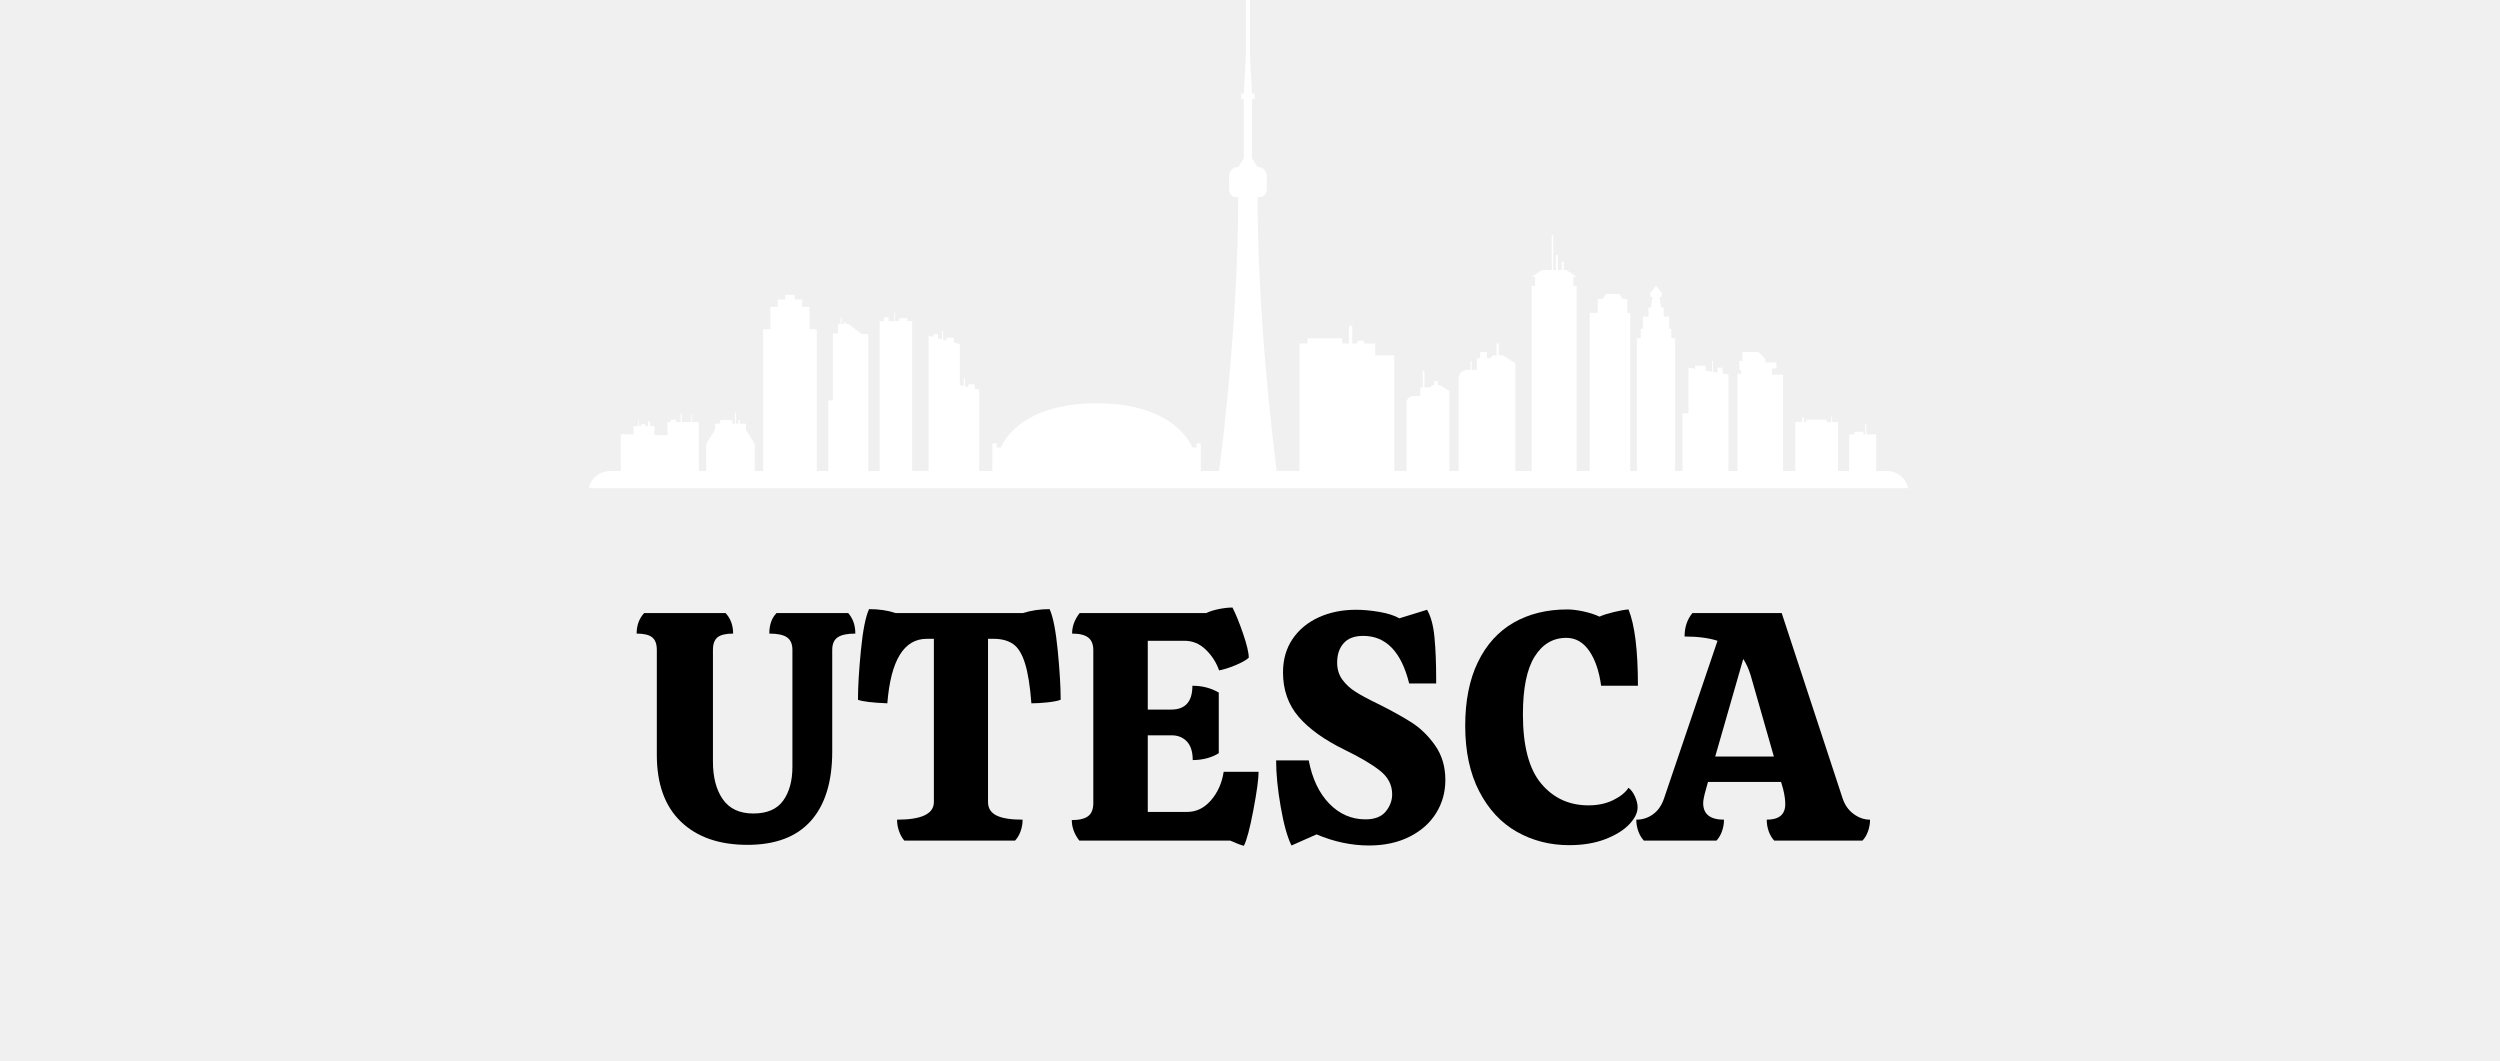
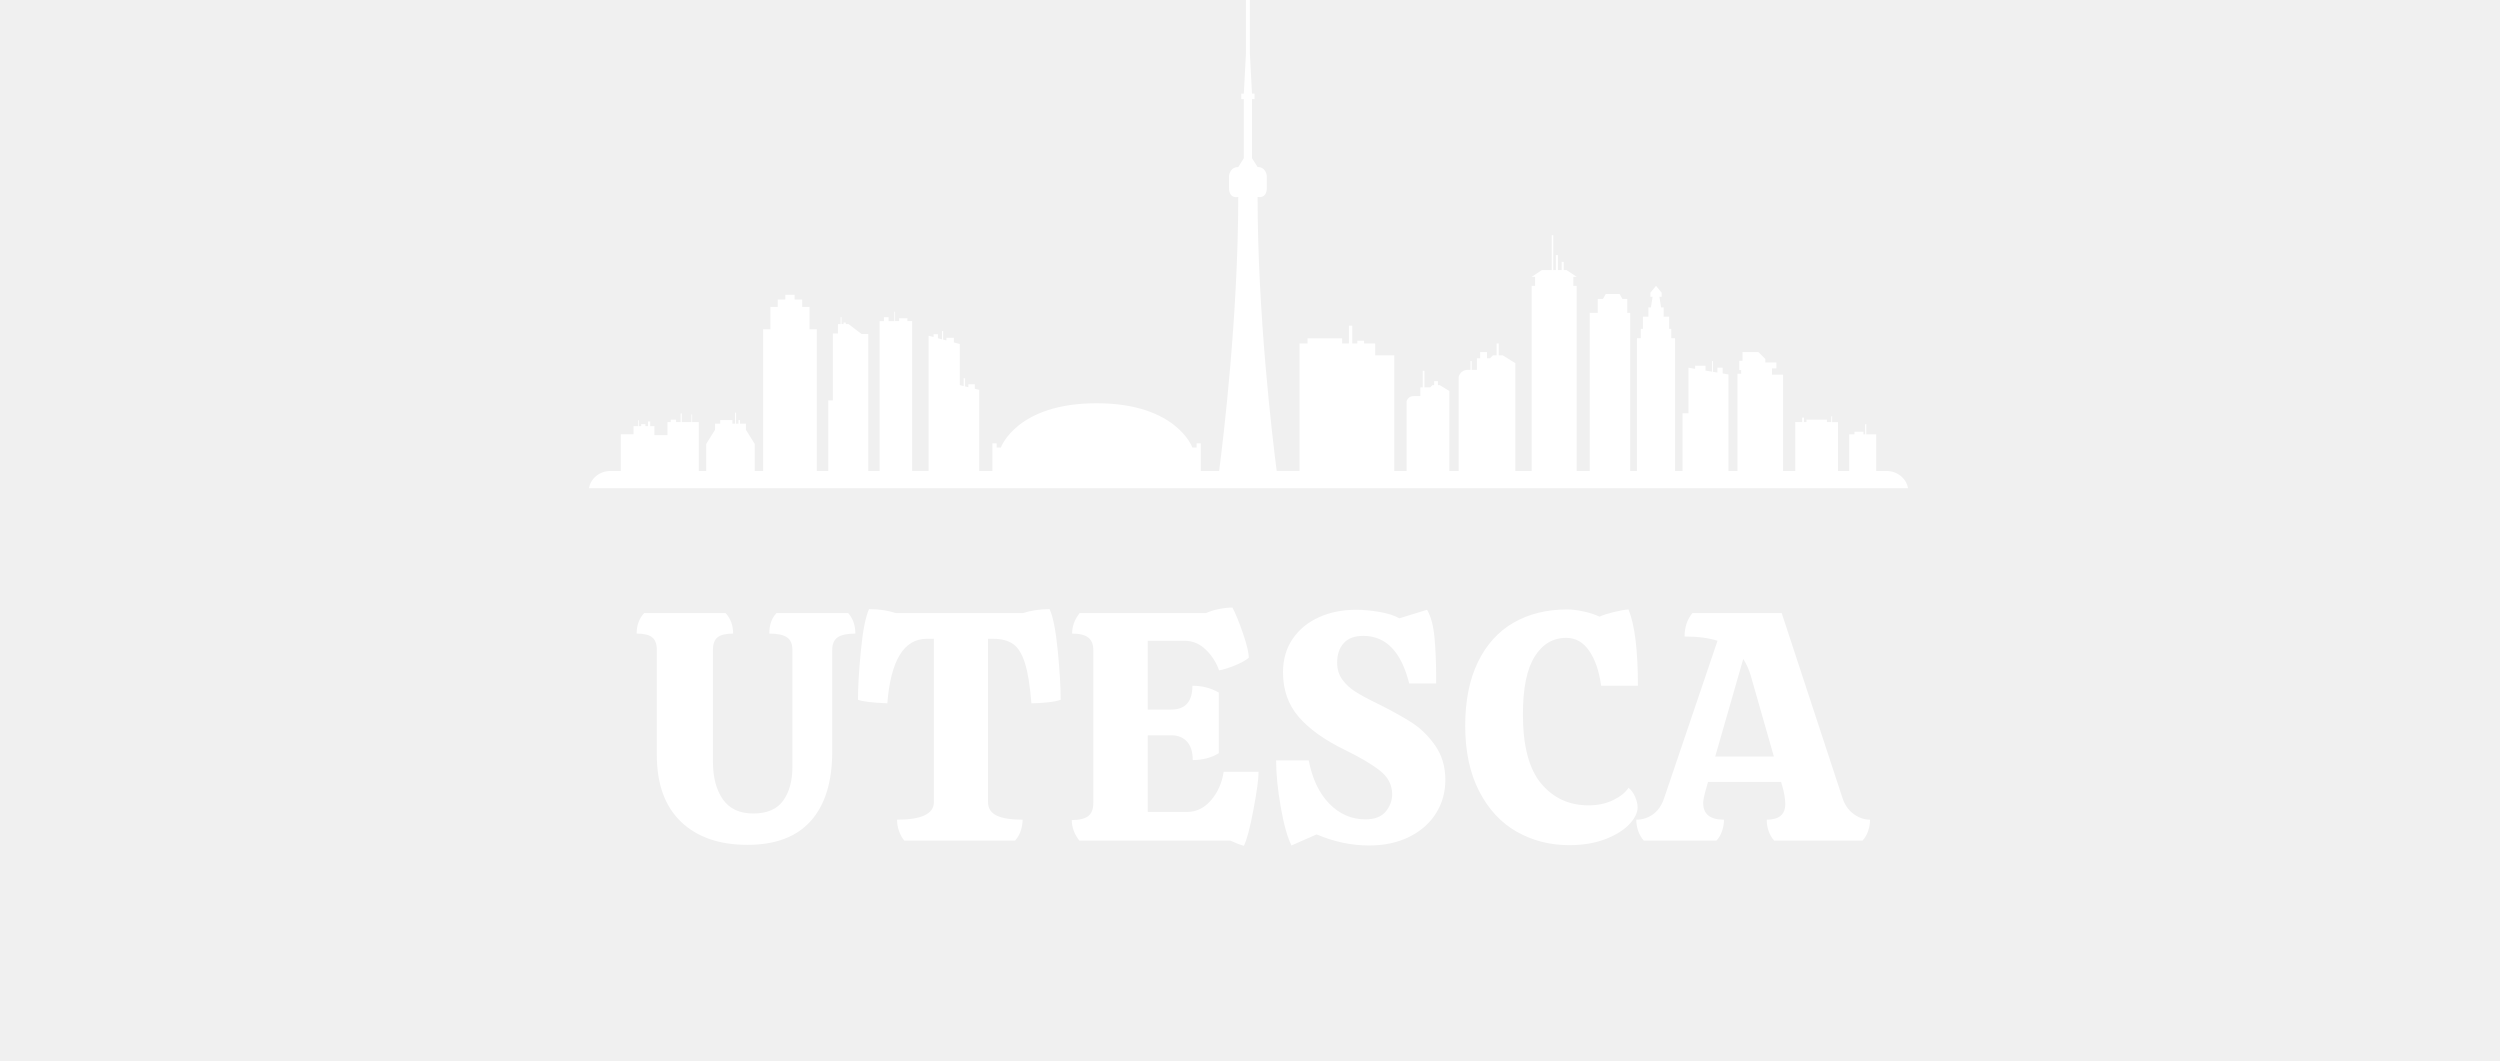
<svg xmlns="http://www.w3.org/2000/svg" width="658" zoomAndPan="magnify" viewBox="0 0 493.5 209.25" height="279" preserveAspectRatio="xMidYMid meet" version="1.0">
  <defs>
    <g />
    <clipPath id="22f23664f2">
      <path d="M 116.215 0 L 377 0 L 377 96.406 L 116.215 96.406 Z M 116.215 0 " clip-rule="nonzero" />
    </clipPath>
    <clipPath id="a43926cf77">
      <path d="M 0.465 20 L 44 20 L 44 66 L 0.465 66 Z M 0.465 20 " clip-rule="nonzero" />
    </clipPath>
    <clipPath id="022361fb9a">
      <rect x="0" width="246" y="0" height="85" />
    </clipPath>
  </defs>
  <g clip-path="url(#22f23664f2)">
    <path fill="#ffffff" d="M 372.395 92.969 L 370.363 92.969 L 370.363 85.738 L 368.406 85.738 L 368.406 83.742 L 368.18 83.742 L 368.18 85.738 L 367.848 85.738 L 367.848 85.223 L 366.07 85.223 L 366.07 85.738 L 365.035 85.738 L 365.035 92.969 L 362.816 92.969 L 362.816 83.324 L 361.668 83.324 L 361.668 82.184 L 361.48 82.184 L 361.48 83.32 L 360.633 83.32 L 360.633 82.848 L 356.594 82.848 L 356.594 83.32 L 356.113 83.32 L 356.113 82.441 L 355.746 82.441 L 355.746 83.32 L 354.379 83.32 L 354.379 92.969 L 351.98 92.969 L 351.98 73.957 L 349.797 73.957 L 349.797 72.727 L 350.66 72.727 L 350.66 71.547 L 348.477 71.547 L 348.477 70.863 L 347.113 69.5 L 343.973 69.5 L 343.973 71.227 L 343.336 71.227 L 343.336 73.047 L 343.703 73.047 L 343.703 73.773 L 342.977 73.773 L 342.977 92.969 L 341.203 92.969 L 341.203 73.914 L 340.055 73.719 L 340.055 72.582 L 339.02 72.582 L 339.02 73.547 L 338.133 73.398 L 338.133 71.27 L 337.945 71.27 L 337.945 73.367 L 336.668 73.156 L 336.668 72.195 L 334.613 72.195 L 334.613 72.809 L 333.297 72.586 L 333.297 81.574 L 332.133 81.574 L 332.133 92.969 L 330.652 92.969 L 330.652 66.754 L 329.902 66.754 L 329.902 64.922 L 329.488 64.922 L 329.488 62.508 L 328.402 62.508 L 328.402 60.676 L 327.902 60.676 L 327.57 58.594 L 328.008 58.594 L 328.008 57.773 L 326.898 56.422 L 325.789 57.773 L 325.789 58.594 L 326.223 58.594 L 325.891 60.676 L 325.391 60.676 L 325.391 62.508 L 324.309 62.508 L 324.309 64.922 L 323.891 64.922 L 323.891 66.754 L 323.137 66.754 L 323.137 92.969 L 321.801 92.969 L 321.801 61.758 L 321.219 61.758 L 321.219 59.012 L 320.27 59.012 L 319.715 58.035 L 316.977 58.035 L 316.418 59.012 L 315.395 59.012 L 315.395 61.758 L 313.812 61.758 L 313.812 92.969 L 311.234 92.969 L 311.234 56.426 L 310.57 56.426 L 310.57 54.648 L 311.234 54.648 L 309.238 53.316 L 308.68 53.316 L 308.68 51.688 L 308.273 51.688 L 308.273 53.316 L 307.531 53.316 L 307.531 50.352 L 307.125 50.352 L 307.125 53.316 L 306.609 53.316 L 306.609 46.434 L 306.312 46.434 L 306.312 53.316 L 304.352 53.316 L 302.355 54.648 L 303.023 54.648 L 303.023 56.426 L 302.355 56.426 L 302.355 92.969 L 299.125 92.969 L 299.125 71.684 L 296.625 70.137 L 295.844 70.137 L 295.844 67.805 L 295.43 67.805 L 295.43 70.137 L 294.711 70.137 L 294.121 70.727 L 293.531 70.727 L 293.531 69.5 L 292.184 69.5 L 292.184 70.727 L 291.547 70.727 L 291.547 73.008 L 290.516 73.008 L 290.516 71.277 L 290.266 71.277 L 290.266 73.008 L 289.777 73.008 C 288.23 73.008 287.938 74.406 287.938 74.406 L 287.938 92.969 L 286.098 92.969 L 286.098 77.188 L 284.211 76.023 L 283.848 76.023 L 283.848 75.242 L 283.098 75.242 L 283.098 76.023 L 282.766 76.023 L 282.324 76.465 L 281.184 76.465 L 281.184 73.195 L 280.852 73.195 L 280.852 76.465 L 280.379 76.465 L 280.379 78.188 L 279.047 78.188 C 277.883 78.188 277.66 79.242 277.66 79.242 L 277.66 92.969 L 275.234 92.969 L 275.234 70.137 L 271.461 70.137 L 271.461 67.801 L 269.273 67.801 L 269.273 67.266 L 267.938 67.266 L 267.938 67.801 L 266.941 67.801 L 266.941 64.281 L 266.273 64.281 L 266.273 67.801 L 264.938 67.801 L 264.938 66.781 L 258.109 66.781 L 258.109 67.801 L 256.523 67.801 L 256.523 92.965 L 252.02 92.965 C 251.172 86.422 248.25 62.094 248.25 38.867 C 248.25 38.867 250.07 39.363 250.07 37.043 L 250.07 34.719 C 250.07 34.719 249.93 32.969 248.25 32.969 L 247.145 31.219 L 247.145 19.562 L 247.645 19.562 L 247.645 18.477 L 247.145 18.477 L 246.727 10.566 L 246.727 0 L 245.949 0 L 245.949 10.578 L 245.531 18.488 L 245.031 18.488 L 245.031 19.57 L 245.531 19.57 L 245.531 31.227 L 244.43 32.98 C 242.742 32.98 242.605 34.73 242.605 34.73 L 242.605 37.051 C 242.605 39.375 244.43 38.875 244.43 38.875 C 244.43 62.109 241.504 86.438 240.656 92.973 L 237.039 92.973 L 237.039 87.512 L 236.207 87.512 L 236.207 88.344 L 235.371 88.344 C 235.371 88.344 232.293 79.602 216.473 79.602 C 200.652 79.602 197.57 88.344 197.57 88.344 L 196.738 88.344 L 196.738 87.512 L 195.902 87.512 L 195.902 92.973 L 193.293 92.973 L 193.293 76.953 L 192.426 76.742 L 192.426 75.859 L 191.148 75.859 L 191.148 76.434 L 190.508 76.277 L 190.508 74.664 L 190.23 74.664 L 190.23 76.207 L 189.461 76.023 L 189.461 67.906 L 188.297 67.598 L 188.297 66.68 L 186.816 66.68 L 186.816 67.207 L 186.176 67.035 L 186.176 65.359 L 185.953 65.359 L 185.953 66.98 L 185.148 66.766 L 185.148 65.969 L 184.289 65.969 L 184.289 66.539 L 183.301 66.277 L 183.301 92.965 L 180.055 92.965 L 180.055 63.383 L 179.125 63.383 L 179.125 62.832 L 177.488 62.832 L 177.488 63.383 L 176.68 63.383 L 176.68 61.531 L 176.543 61.531 L 176.543 63.387 L 175.406 63.387 L 175.406 62.617 L 174.488 62.617 L 174.488 63.387 L 173.637 63.387 L 173.637 92.969 L 171.391 92.969 L 171.391 65.938 L 170.074 65.938 L 167.496 63.965 L 166.957 63.965 L 166.957 63.668 L 166.516 63.668 L 166.516 63.965 L 166.125 63.965 L 166.125 62.617 L 165.934 62.617 L 165.934 63.965 L 165.414 63.965 L 165.414 65.82 L 164.414 65.82 L 164.414 79.035 L 163.496 79.035 L 163.496 92.969 L 161.238 92.969 L 161.238 64.996 L 159.797 64.996 L 159.797 60.59 L 158.355 60.59 L 158.355 59.121 L 156.855 59.121 L 156.855 58.195 L 155.02 58.195 L 155.02 59.121 L 153.52 59.121 L 153.52 60.59 L 152.078 60.59 L 152.078 64.996 L 150.637 64.996 L 150.637 92.969 L 148.984 92.969 L 148.984 87.633 L 147.242 84.836 L 147.242 83.637 L 146.07 83.637 L 146.07 82.922 L 145.777 82.922 L 145.777 83.637 L 145.293 83.637 L 145.293 81.457 L 145.102 81.457 L 145.102 83.637 L 144.582 83.637 L 144.582 82.922 L 142.164 82.922 L 142.164 83.637 L 141.148 83.637 L 141.148 84.836 L 139.41 87.633 L 139.41 92.969 L 137.945 92.969 L 137.945 83.32 L 136.625 83.32 L 136.625 81.812 L 136.48 81.812 L 136.48 83.32 L 134.594 83.32 L 134.594 81.613 L 134.355 81.613 L 134.355 83.32 L 133.453 83.32 L 133.453 82.836 L 132.406 82.836 L 132.406 83.32 L 131.762 83.32 L 131.762 85.895 L 129.184 85.895 L 129.184 84.121 L 128.348 84.121 L 128.348 83.191 L 127.914 83.191 L 127.914 84.121 L 127.398 84.121 L 127.398 83.723 L 126.57 83.723 L 126.57 84.121 L 126.105 84.121 L 126.105 82.965 L 125.961 82.965 L 125.961 84.121 L 125.055 84.121 L 125.055 85.719 L 122.543 85.719 L 122.543 92.969 L 120.512 92.969 C 118.367 92.969 116.59 94.441 116.27 96.371 L 376.637 96.371 C 376.316 94.441 374.539 92.969 372.395 92.969 Z M 372.395 92.969 " fill-opacity="1" fill-rule="nonzero" />
  </g>
  <g transform="matrix(1, 0, 0, 1, 125, 101)">
    <g clip-path="url(#022361fb9a)">
      <g clip-path="url(#a43926cf77)">
-         <g fill="#000000" fill-opacity="1">
+         <g fill="#ffffff" fill-opacity="1">
          <g transform="translate(0.672625, 64.92929)">
            <g>
              <path d="M 38.609 -17.562 C 38.609 -11.602 37.203 -7.047 34.391 -3.891 C 31.578 -0.734 27.406 0.844 21.875 0.844 C 16.301 0.844 11.926 -0.676 8.75 -3.719 C 5.57 -6.77 3.984 -11.172 3.984 -16.922 L 3.984 -37.641 C 3.984 -38.797 3.68 -39.617 3.078 -40.109 C 2.484 -40.609 1.457 -40.859 0 -40.859 C 0 -42.484 0.492 -43.832 1.484 -44.906 L 17.562 -44.906 C 18.551 -43.832 19.047 -42.484 19.047 -40.859 C 17.586 -40.859 16.555 -40.609 15.953 -40.109 C 15.359 -39.617 15.062 -38.797 15.062 -37.641 L 15.062 -15.578 C 15.062 -12.484 15.711 -10.004 17.016 -8.141 C 18.328 -6.273 20.332 -5.344 23.031 -5.344 C 25.738 -5.344 27.703 -6.188 28.922 -7.875 C 30.141 -9.57 30.75 -11.797 30.75 -14.547 L 30.75 -37.641 C 30.75 -38.797 30.395 -39.617 29.688 -40.109 C 28.988 -40.609 27.82 -40.859 26.188 -40.859 C 26.188 -42.578 26.66 -43.926 27.609 -44.906 L 41.766 -44.906 C 42.703 -43.832 43.172 -42.484 43.172 -40.859 C 41.547 -40.859 40.379 -40.609 39.672 -40.109 C 38.961 -39.617 38.609 -38.797 38.609 -37.641 Z M 38.609 -17.562 " />
            </g>
          </g>
        </g>
      </g>
-       <g fill="#000000" fill-opacity="1">
+       <g fill="#ffffff" fill-opacity="1">
        <g transform="translate(43.84662, 64.92929)">
          <g>
            <path d="M 38.344 -45.688 C 39.031 -44.188 39.566 -41.461 39.953 -37.516 C 40.336 -33.566 40.531 -30.328 40.531 -27.797 C 39.977 -27.578 39.109 -27.406 37.922 -27.281 C 36.742 -27.156 35.688 -27.094 34.75 -27.094 C 34.488 -30.52 34.066 -33.156 33.484 -35 C 32.91 -36.844 32.129 -38.109 31.141 -38.797 C 30.148 -39.484 28.863 -39.828 27.281 -39.828 L 26.188 -39.828 L 26.188 -7.594 C 26.188 -6.395 26.742 -5.516 27.859 -4.953 C 28.973 -4.398 30.691 -4.125 33.016 -4.125 C 33.016 -3.344 32.883 -2.586 32.625 -1.859 C 32.363 -1.129 32 -0.508 31.531 0 L 9.656 0 C 9.227 -0.508 8.883 -1.129 8.625 -1.859 C 8.363 -2.586 8.234 -3.344 8.234 -4.125 C 13.078 -4.125 15.5 -5.281 15.5 -7.594 L 15.5 -39.828 L 14.094 -39.828 C 9.582 -39.828 6.988 -35.582 6.312 -27.094 C 3.301 -27.219 1.367 -27.453 0.516 -27.797 C 0.516 -30.328 0.707 -33.566 1.094 -37.516 C 1.477 -41.461 2.016 -44.188 2.703 -45.688 C 4.672 -45.688 6.43 -45.426 7.984 -44.906 L 33.078 -44.906 C 34.703 -45.426 36.457 -45.688 38.344 -45.688 Z M 38.344 -45.688 " />
          </g>
        </g>
      </g>
-       <g fill="#000000" fill-opacity="1">
+       <g fill="#ffffff" fill-opacity="1">
        <g transform="translate(84.8973, 64.92929)">
          <g>
            <path d="M 38.547 -13.578 C 38.547 -12.16 38.203 -9.641 37.516 -6.016 C 36.828 -2.391 36.203 -0.039 35.641 1.031 C 34.953 0.852 34.051 0.508 32.938 0 L 3.156 0 C 2.164 -1.289 1.672 -2.641 1.672 -4.047 C 3.129 -4.047 4.203 -4.301 4.891 -4.812 C 5.578 -5.332 5.922 -6.195 5.922 -7.406 L 5.922 -37.578 C 5.922 -38.734 5.586 -39.566 4.922 -40.078 C 4.254 -40.598 3.191 -40.859 1.734 -40.859 C 1.734 -42.273 2.227 -43.625 3.219 -44.906 L 28.188 -44.906 C 28.914 -45.25 29.758 -45.516 30.719 -45.703 C 31.688 -45.898 32.578 -46 33.391 -46 C 34.035 -44.758 34.734 -43.047 35.484 -40.859 C 36.234 -38.672 36.609 -37.082 36.609 -36.094 C 36.098 -35.625 35.219 -35.129 33.969 -34.609 C 32.727 -34.098 31.656 -33.758 30.75 -33.594 C 30.195 -35.176 29.316 -36.547 28.109 -37.703 C 26.91 -38.859 25.52 -39.438 23.938 -39.438 L 16.672 -39.438 L 16.672 -25.859 L 21.297 -25.859 C 24.086 -25.859 25.484 -27.426 25.484 -30.562 C 27.41 -30.562 29.145 -30.113 30.688 -29.219 L 30.688 -17.25 C 30 -16.812 29.203 -16.473 28.297 -16.234 C 27.398 -16.004 26.484 -15.891 25.547 -15.891 C 25.547 -17.523 25.16 -18.75 24.391 -19.562 C 23.617 -20.375 22.609 -20.781 21.359 -20.781 L 16.672 -20.781 L 16.672 -5.656 L 24.453 -5.656 C 26.254 -5.656 27.816 -6.414 29.141 -7.938 C 30.473 -9.469 31.312 -11.348 31.656 -13.578 Z M 38.547 -13.578 " />
          </g>
        </g>
      </g>
-       <g fill="#000000" fill-opacity="1">
+       <g fill="#ffffff" fill-opacity="1">
        <g transform="translate(124.4681, 64.92929)">
          <g>
            <path d="M 8.875 -15.828 C 9.562 -12.223 10.91 -9.379 12.922 -7.297 C 14.941 -5.223 17.328 -4.188 20.078 -4.188 C 21.879 -4.188 23.207 -4.695 24.062 -5.719 C 24.914 -6.75 25.344 -7.891 25.344 -9.141 C 25.344 -10.984 24.539 -12.535 22.938 -13.797 C 21.332 -15.066 19.023 -16.43 16.016 -17.891 C 11.984 -19.859 8.938 -22.039 6.875 -24.438 C 4.82 -26.844 3.797 -29.766 3.797 -33.203 C 3.797 -35.734 4.426 -37.93 5.688 -39.797 C 6.957 -41.66 8.688 -43.086 10.875 -44.078 C 13.062 -45.066 15.504 -45.562 18.203 -45.562 C 19.617 -45.562 21.148 -45.422 22.797 -45.141 C 24.453 -44.859 25.773 -44.438 26.766 -43.875 L 32.234 -45.562 C 33.004 -44.227 33.492 -42.391 33.703 -40.047 C 33.922 -37.711 34.031 -35.023 34.031 -31.984 L 34.031 -31.016 L 28.703 -31.016 C 27.148 -37.273 24.125 -40.406 19.625 -40.406 C 17.906 -40.406 16.617 -39.922 15.766 -38.953 C 14.91 -37.992 14.484 -36.719 14.484 -35.125 C 14.484 -33.844 14.82 -32.727 15.5 -31.781 C 16.188 -30.844 17.055 -30.039 18.109 -29.375 C 19.16 -28.707 20.566 -27.945 22.328 -27.094 C 25.023 -25.758 27.285 -24.516 29.109 -23.359 C 30.93 -22.203 32.508 -20.664 33.844 -18.75 C 35.176 -16.844 35.844 -14.582 35.844 -11.969 C 35.844 -9.562 35.238 -7.383 34.031 -5.438 C 32.832 -3.488 31.082 -1.93 28.781 -0.766 C 26.488 0.391 23.82 0.969 20.781 0.969 C 17.312 0.969 13.859 0.238 10.422 -1.219 L 5.469 0.969 C 4.656 -0.664 3.945 -3.207 3.344 -6.656 C 2.738 -10.113 2.438 -13.172 2.438 -15.828 Z M 8.875 -15.828 " />
          </g>
        </g>
      </g>
-       <g fill="#000000" fill-opacity="1">
+       <g fill="#ffffff" fill-opacity="1">
        <g transform="translate(162.6234, 64.92929)">
          <g>
            <path d="M 28.438 -30.562 C 28.051 -33.438 27.27 -35.727 26.094 -37.438 C 24.914 -39.156 23.406 -40.016 21.562 -40.016 C 18.938 -40.016 16.852 -38.781 15.312 -36.312 C 13.77 -33.852 13 -30.051 13 -24.906 C 13 -18.688 14.195 -14.141 16.594 -11.266 C 19 -8.391 22.113 -6.953 25.938 -6.953 C 27.781 -6.953 29.406 -7.297 30.812 -7.984 C 32.227 -8.672 33.238 -9.484 33.844 -10.422 C 34.352 -10.035 34.781 -9.457 35.125 -8.688 C 35.469 -7.914 35.641 -7.207 35.641 -6.562 C 35.641 -5.488 35.094 -4.375 34 -3.219 C 32.906 -2.062 31.328 -1.082 29.266 -0.281 C 27.211 0.508 24.836 0.906 22.141 0.906 C 18.359 0.906 14.91 0.023 11.797 -1.734 C 8.691 -3.492 6.219 -6.156 4.375 -9.719 C 2.531 -13.281 1.609 -17.594 1.609 -22.656 C 1.609 -27.582 2.441 -31.77 4.109 -35.219 C 5.785 -38.676 8.133 -41.273 11.156 -43.016 C 14.188 -44.754 17.719 -45.625 21.75 -45.625 C 22.688 -45.625 23.754 -45.492 24.953 -45.234 C 26.16 -44.973 27.219 -44.629 28.125 -44.203 C 28.758 -44.504 29.695 -44.805 30.938 -45.109 C 32.188 -45.41 33.156 -45.582 33.844 -45.625 C 35.082 -42.57 35.703 -37.551 35.703 -30.562 Z M 28.438 -30.562 " />
          </g>
        </g>
      </g>
-       <g fill="#000000" fill-opacity="1">
+       <g fill="#ffffff" fill-opacity="1">
        <g transform="translate(199.9422, 64.92929)">
          <g>
            <path d="M 38.734 -8.5 C 39.16 -7.125 39.891 -6.051 40.922 -5.281 C 41.953 -4.508 43.047 -4.125 44.203 -4.125 C 44.203 -3.344 44.07 -2.586 43.812 -1.859 C 43.562 -1.129 43.195 -0.508 42.719 0 L 25.281 0 C 24.812 -0.508 24.445 -1.129 24.188 -1.859 C 23.938 -2.586 23.812 -3.344 23.812 -4.125 C 26.25 -4.125 27.469 -5.148 27.469 -7.203 C 27.469 -8.066 27.32 -9.078 27.031 -10.234 L 26.641 -11.578 L 12.219 -11.578 L 11.844 -10.234 C 11.457 -8.898 11.266 -7.957 11.266 -7.406 C 11.266 -5.219 12.633 -4.125 15.375 -4.125 C 15.375 -3.344 15.242 -2.586 14.984 -1.859 C 14.734 -1.129 14.367 -0.508 13.891 0 L -0.453 0 C -0.922 -0.508 -1.285 -1.129 -1.547 -1.859 C -1.805 -2.586 -1.938 -3.344 -1.938 -4.125 C -0.727 -4.125 0.363 -4.473 1.344 -5.172 C 2.332 -5.879 3.062 -6.922 3.531 -8.297 L 14.094 -39.438 C 12.375 -40 10.207 -40.281 7.594 -40.281 C 7.594 -42.125 8.109 -43.664 9.141 -44.906 L 26.766 -44.906 Z M 25.219 -16.594 L 20.656 -32.562 C 20.27 -33.844 19.773 -34.938 19.172 -35.844 L 13.641 -16.594 Z M 25.219 -16.594 " />
          </g>
        </g>
      </g>
    </g>
  </g>
</svg>
